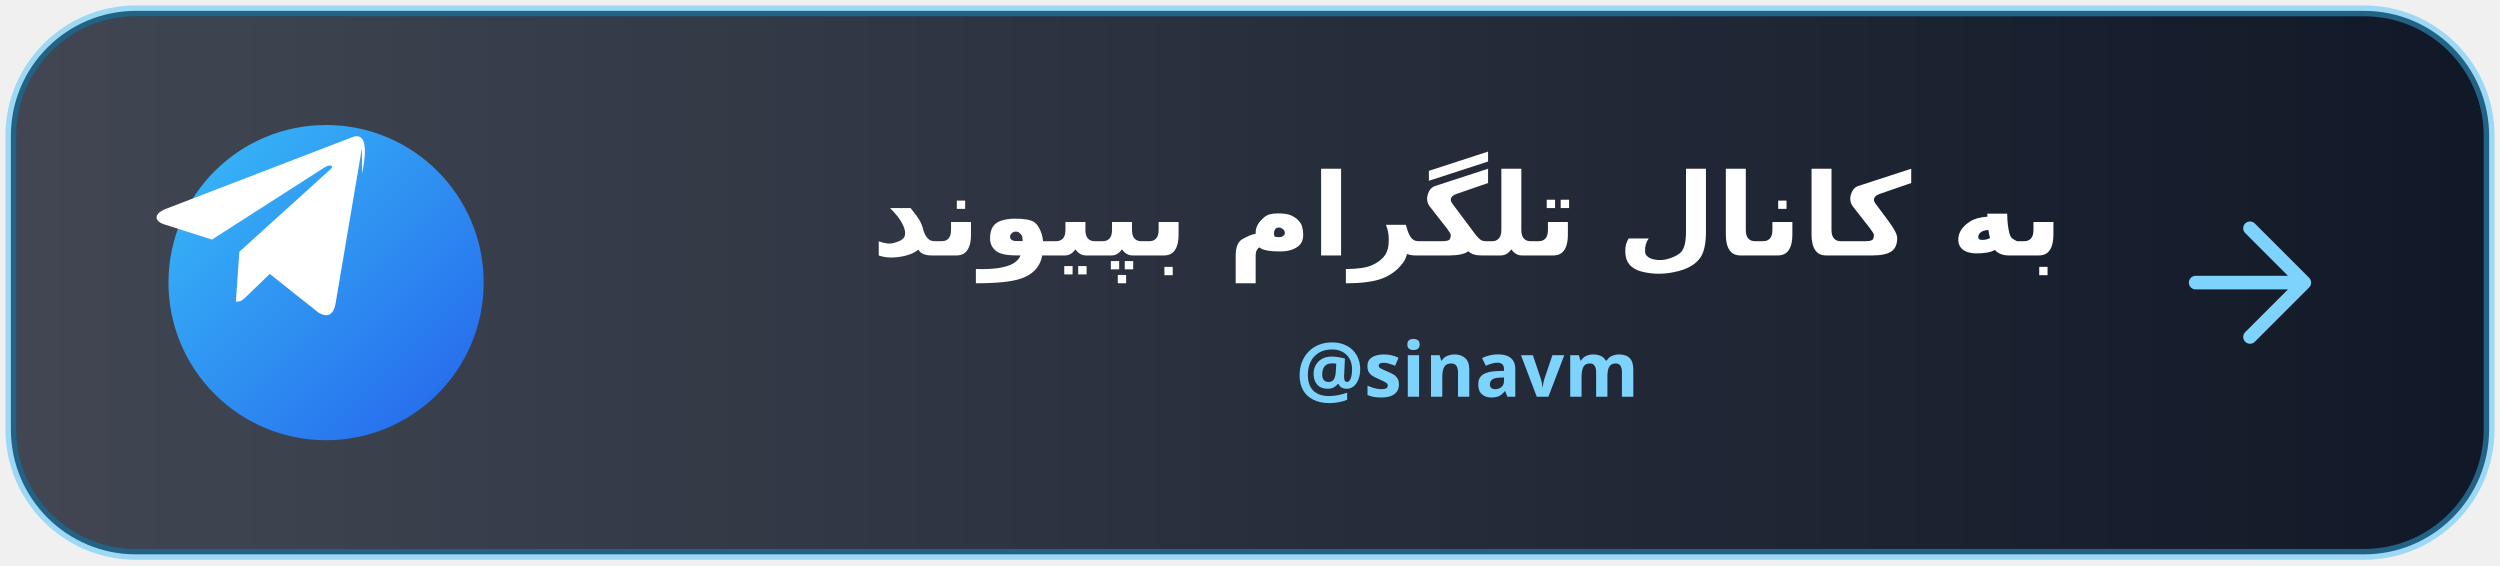
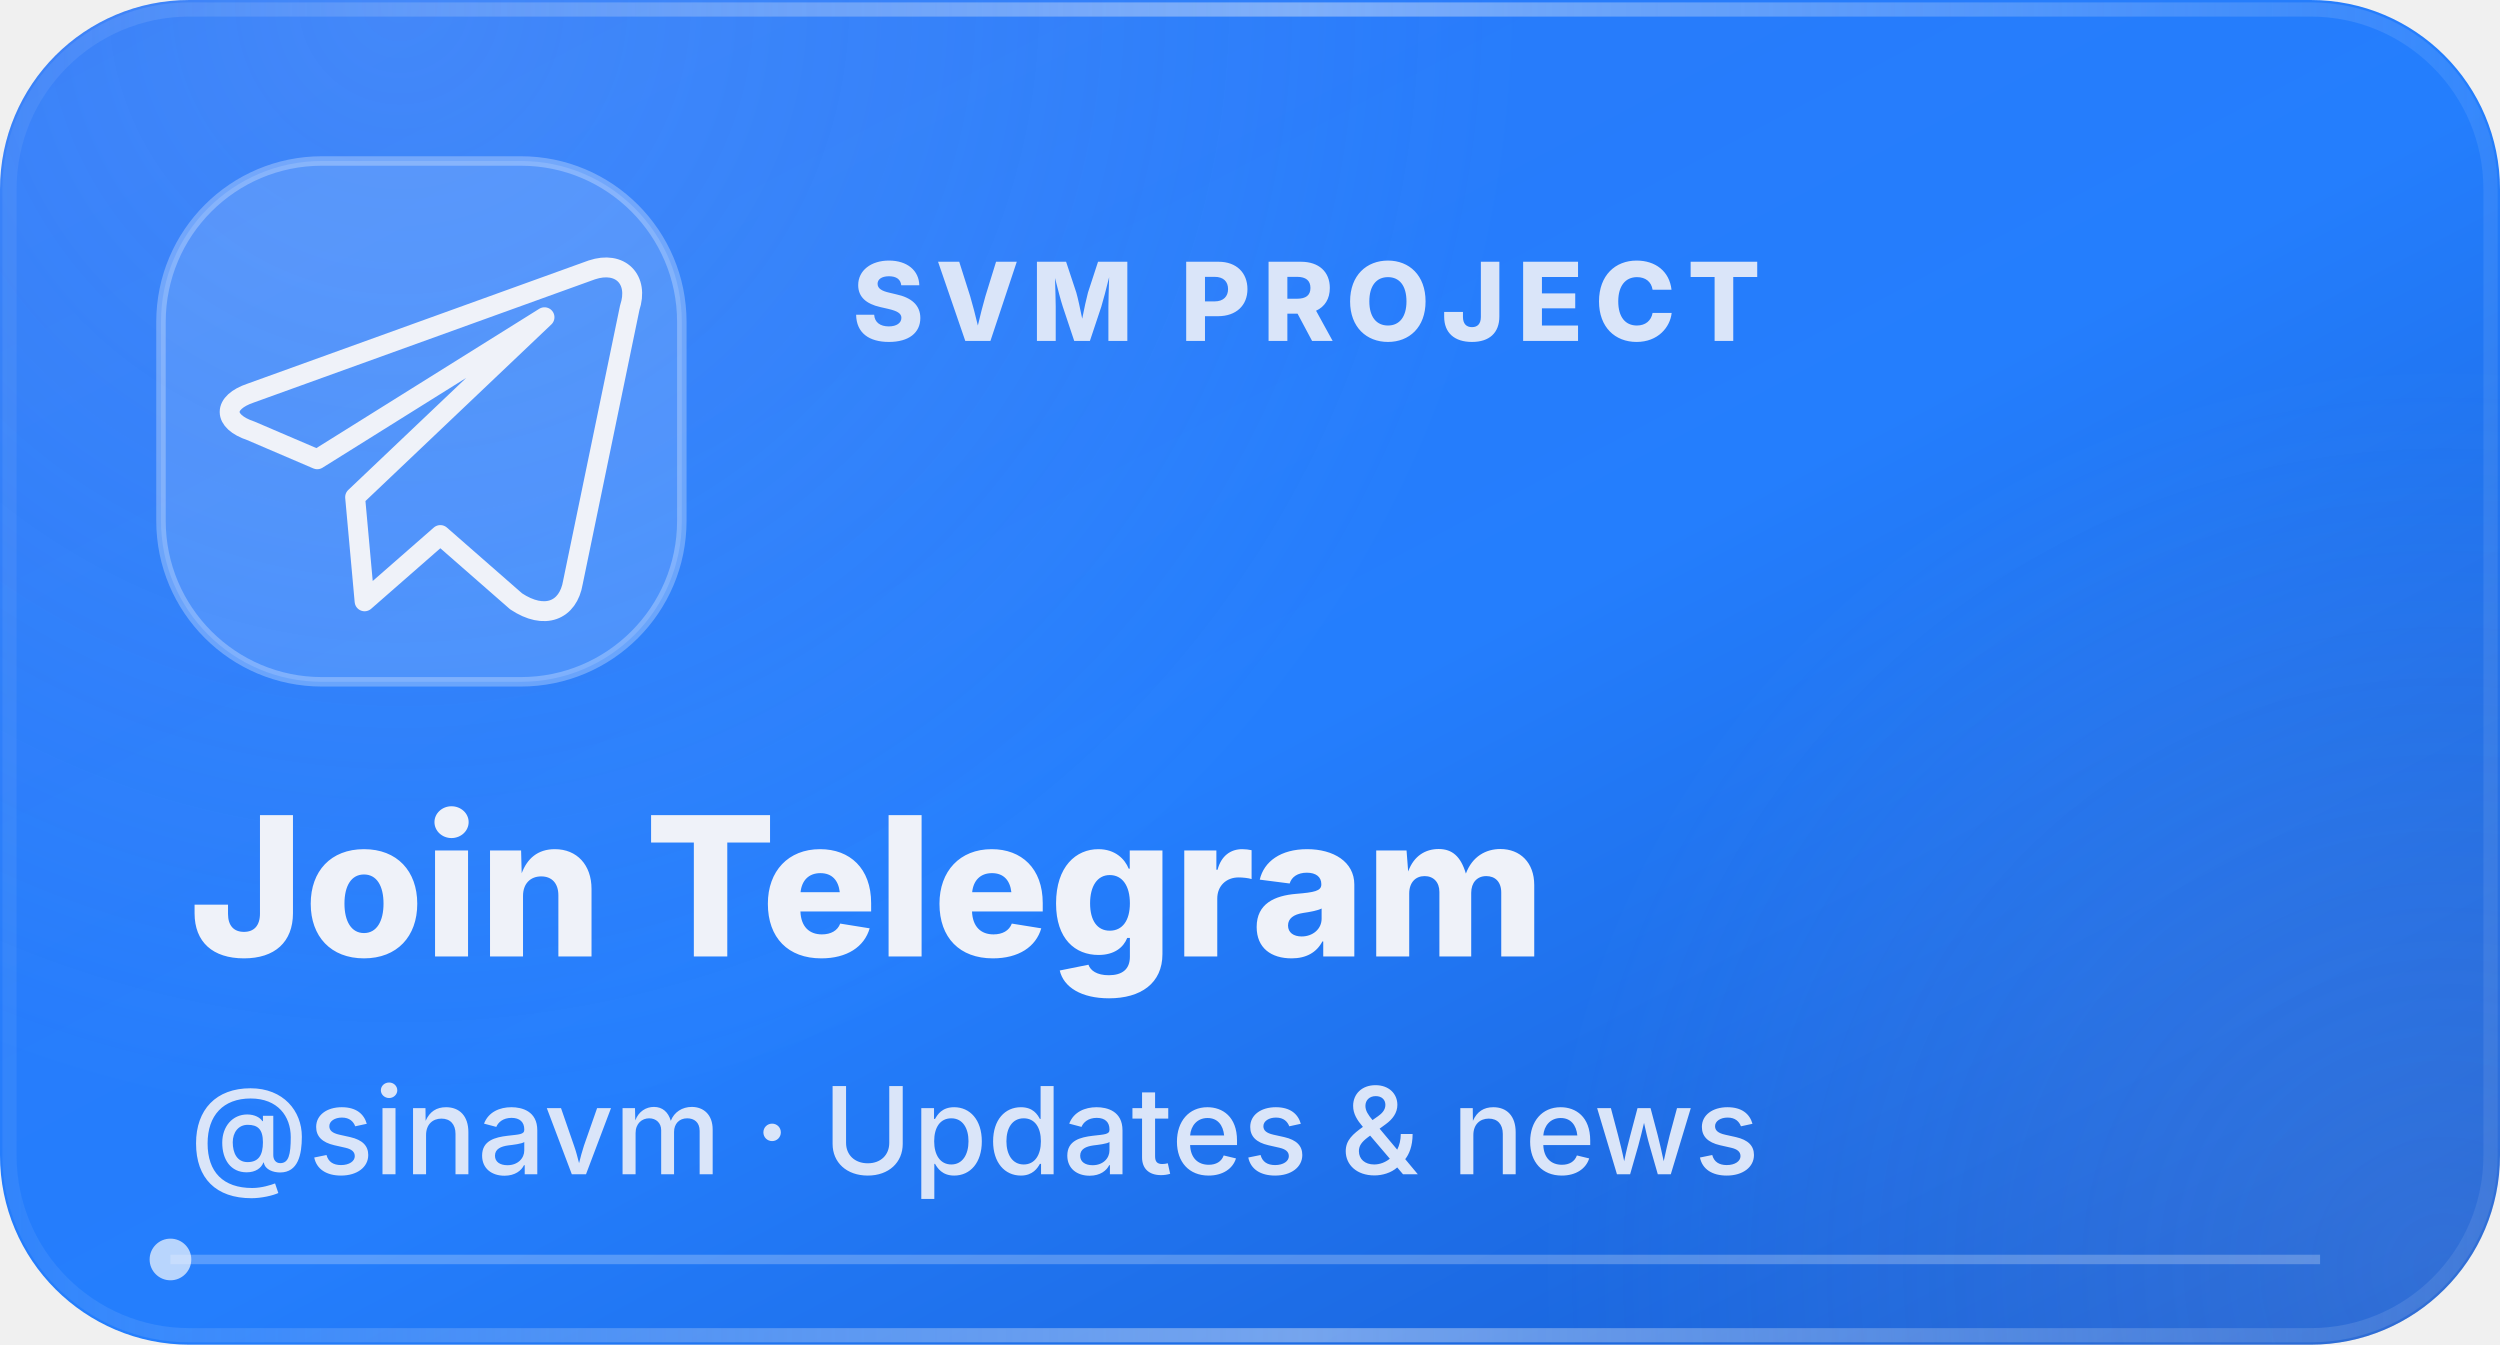
- <svg xmlns="http://www.w3.org/2000/svg" width="460" height="104" viewBox="0 0 460 104" role="img" aria-labelledby="title desc">
+ <svg xmlns="http://www.w3.org/2000/svg" width="264" height="142" viewBox="0 0 264 142" role="img" aria-labelledby="title desc">
  <defs>
-     <linearGradient id="g" x1="0" y1="0" x2="1" y2="1">
-       <stop offset="0" stop-color="#38bdf8" />
-       <stop offset="1" stop-color="#2563eb" />
+     <linearGradient id="blue" x1="0" y1="0" x2="1" y2="1">
+       <stop offset="0" stop-color="#2C78F8" />
+       <stop offset=".53" stop-color="#247EFD" />
+       <stop offset="1" stop-color="#1559CD" />
    </linearGradient>
-     <linearGradient id="shine" x1="0" y1="0" x2="1" y2="0">
-       <stop offset="0" stop-color="#fff" stop-opacity=".2" />
-       <stop offset="1" stop-color="#fff" stop-opacity="0" />
+     <linearGradient id="stroke" x1="0" y1="0" x2="1" y2="0">
+       <stop stop-color="#EFF2F9" stop-opacity=".06" />
+       <stop offset=".52" stop-color="#EFF2F9" stop-opacity=".42" />
+       <stop offset="1" stop-color="#EFF2F9" stop-opacity=".08" />
    </linearGradient>
+     <radialGradient id="soft">
+       <stop stop-color="#DAE5F9" stop-opacity=".14" />
+       <stop offset="1" stop-color="#DAE5F9" stop-opacity="0" />
+     </radialGradient>
+     <clipPath id="mask">
+       <rect width="264" height="142" rx="20" />
+     </clipPath>
  </defs>
-   <rect x="2" y="2" width="456" height="100" rx="23" fill="#111827" stroke="#38bdf8" stroke-opacity=".45" stroke-width="2" />
-   <rect x="3" y="3" width="454" height="98" rx="22" fill="url(#shine)" />
-   <circle cx="60" cy="52" r="29" fill="url(#g)" />
-   <path d="m77 34-6.1 36c-.5 2.5-1.9 3.1-3.9 1.9L55.8 63l-5.5 5.3c-.6.6-1.1 1.1-2.3 1.1l.8-11.5 21-19c.9-.8-.2-1.2-1.4-.4L42.5 55.1l-11-3.5c-2.4-.8-2.4-2.5.5-3.6l42.9-16.5c2-.7 3.8.5 2.1 8.5Z" fill="#fff" transform="translate(5 0) scale(.8)" />
-   <text x="270" y="47" text-anchor="middle" fill="#fff" font-family="Vazirmatn,Tahoma,sans-serif" font-size="21" font-weight="800" direction="rtl" unicode-bidi="plaintext">به کانال تلگرام بپیوند</text>
-   <text x="270" y="73" text-anchor="middle" fill="#7dd3fc" font-family="Vazirmatn,Tahoma,sans-serif" font-size="14" font-weight="700">@sinavm</text>
-   <path d="M414 42l10 10-10 10m-10-10h20" fill="none" stroke="#7dd3fc" stroke-width="2.5" stroke-linecap="round" stroke-linejoin="round" />
+   <g clip-path="url(#mask)">
+     <rect width="264" height="142" fill="url(#blue)" />
+     <circle cx="42" cy="0" r="120" fill="url(#soft)" />
+     <circle cx="258" cy="134" r="96" fill="url(#soft)" />
+     <rect x="1" y="1" width="262" height="140" rx="19" fill="none" stroke="url(#stroke)" stroke-width="1.5" />
+     <rect x="17" y="17" width="55" height="55" rx="17" fill="#fff" fill-opacity=".14" stroke="#fff" stroke-opacity=".28" />
+     <g transform="translate(44.5 44.5)">
+       <path d="M-18 -3 18-16c3-1 5 1 4 4l-6 29c-.5 3-3 4-6 2L2 12l-8 7-1-11 20-19L-11 4-18 1c-3-1-3-3 0-4z" fill="none" stroke="#EFF2F9" stroke-width="2.1" stroke-linejoin="round" />
+     </g>
+     <text x="90" y="36" font-family="Segoe UI,Inter,Arial,sans-serif" font-size="11.5" font-weight="790" fill="#DAE5F9" letter-spacing="1.2">SVM PROJECT</text>
+     <text x="20" y="101" font-family="Segoe UI,Inter,Arial,sans-serif" font-size="20.5" font-weight="780" fill="#EFF2F9">Join Telegram</text>
+     <text x="20" y="124" font-family="Segoe UI,Inter,Arial,sans-serif" font-size="12.8" font-weight="545" fill="#DAE5F9">@sinavm · Updates &amp; news</text>
+     <path d="M18 133H245" stroke="#F7F9FD" stroke-opacity=".25" />
+     <circle cx="18" cy="133" r="2.2" fill="#F7F9FD" opacity=".7">
+       <animate attributeName="cx" values="18;245" dur="6.8s" repeatCount="indefinite" />
+       <animate attributeName="opacity" values="0;1;0" dur="6.8s" repeatCount="indefinite" />
+     </circle>
+   </g>
</svg>
